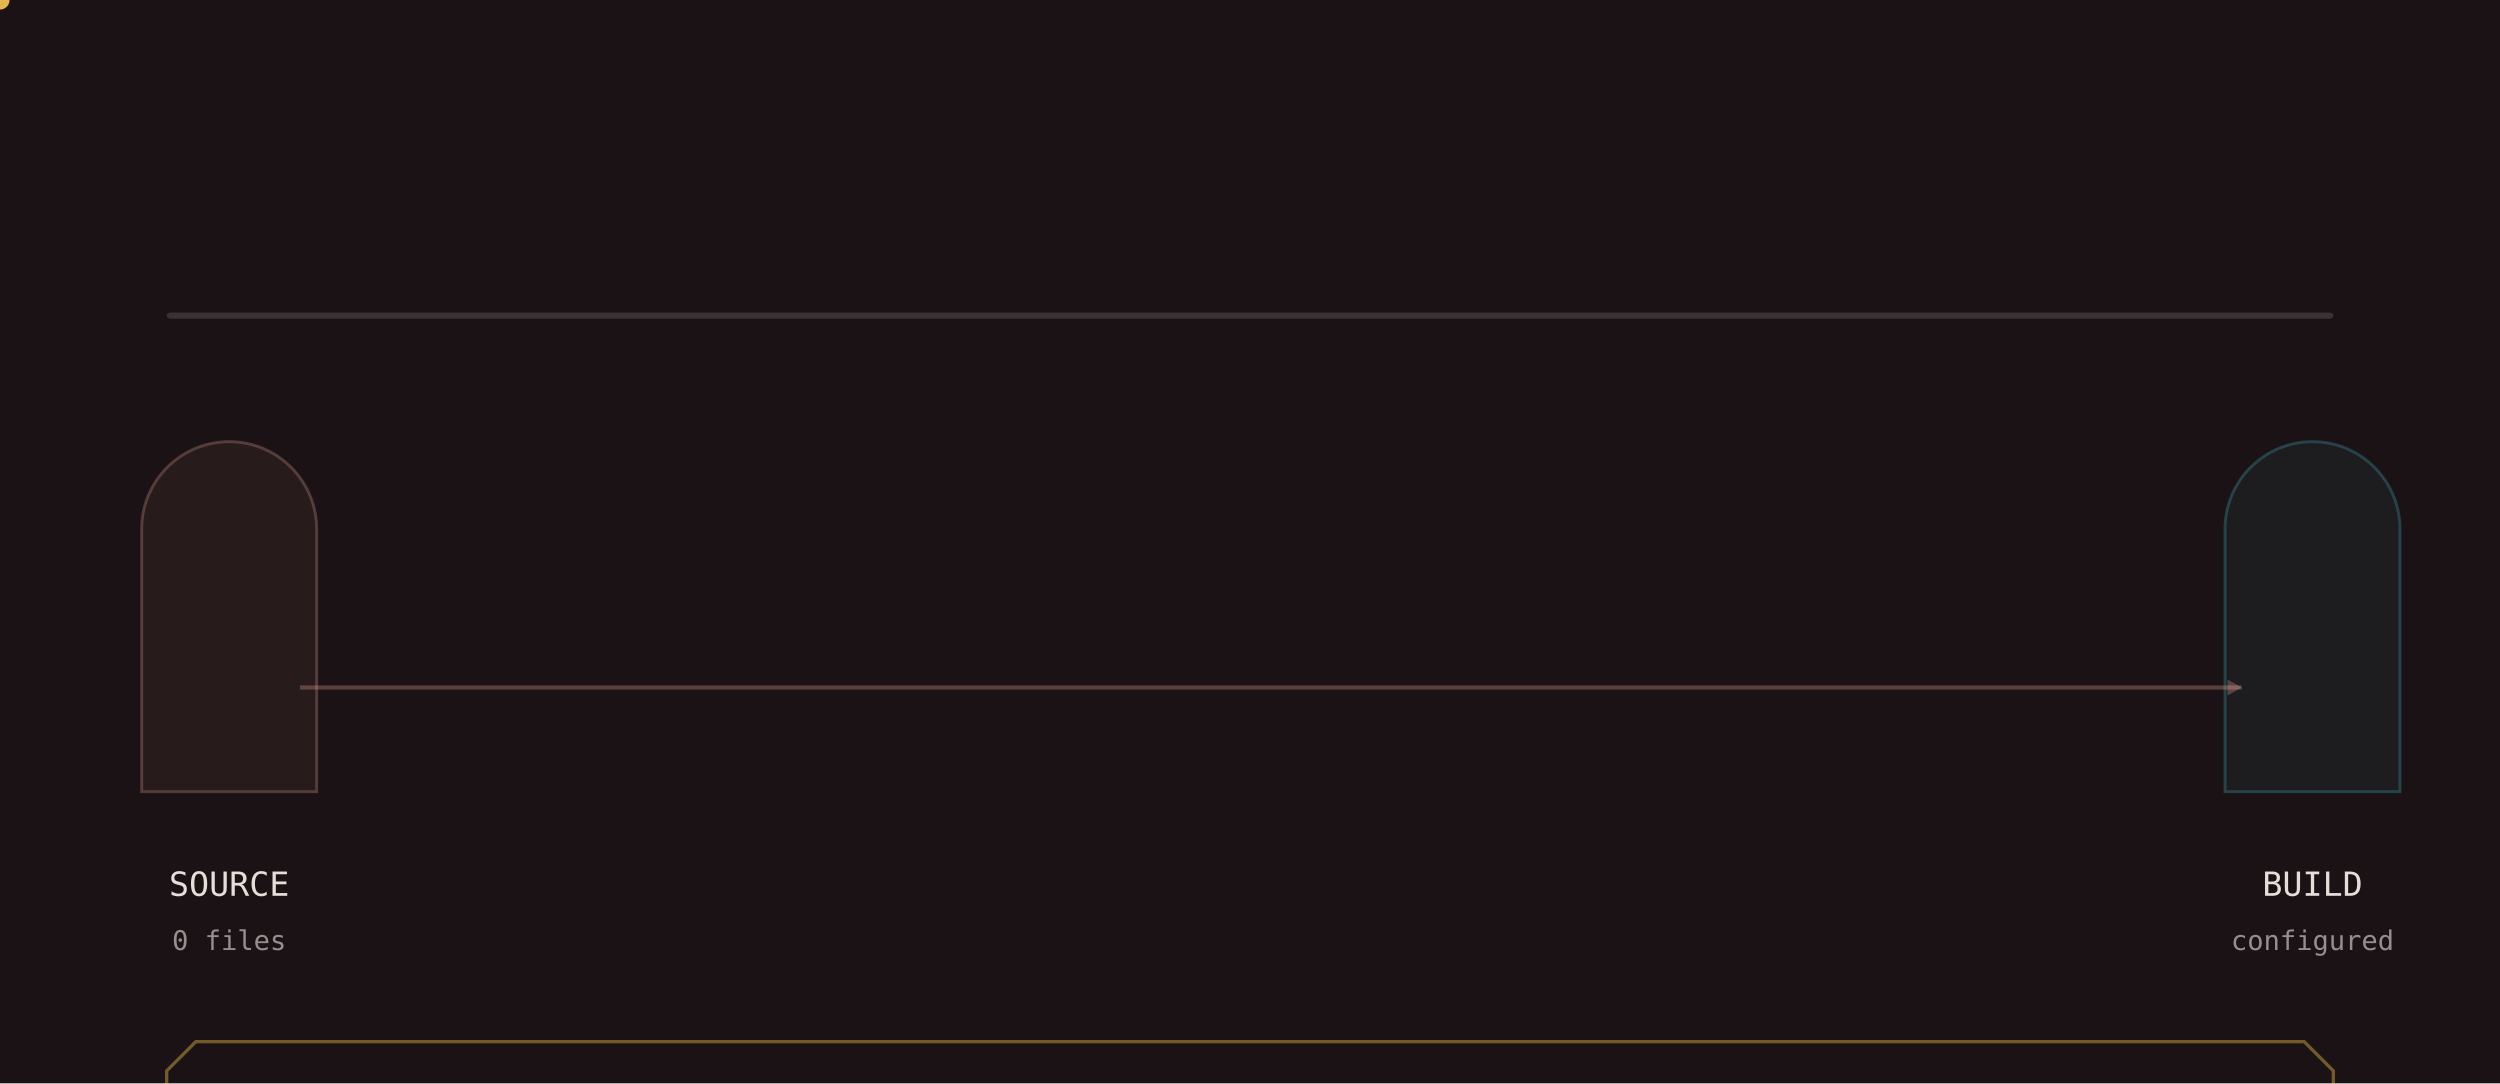
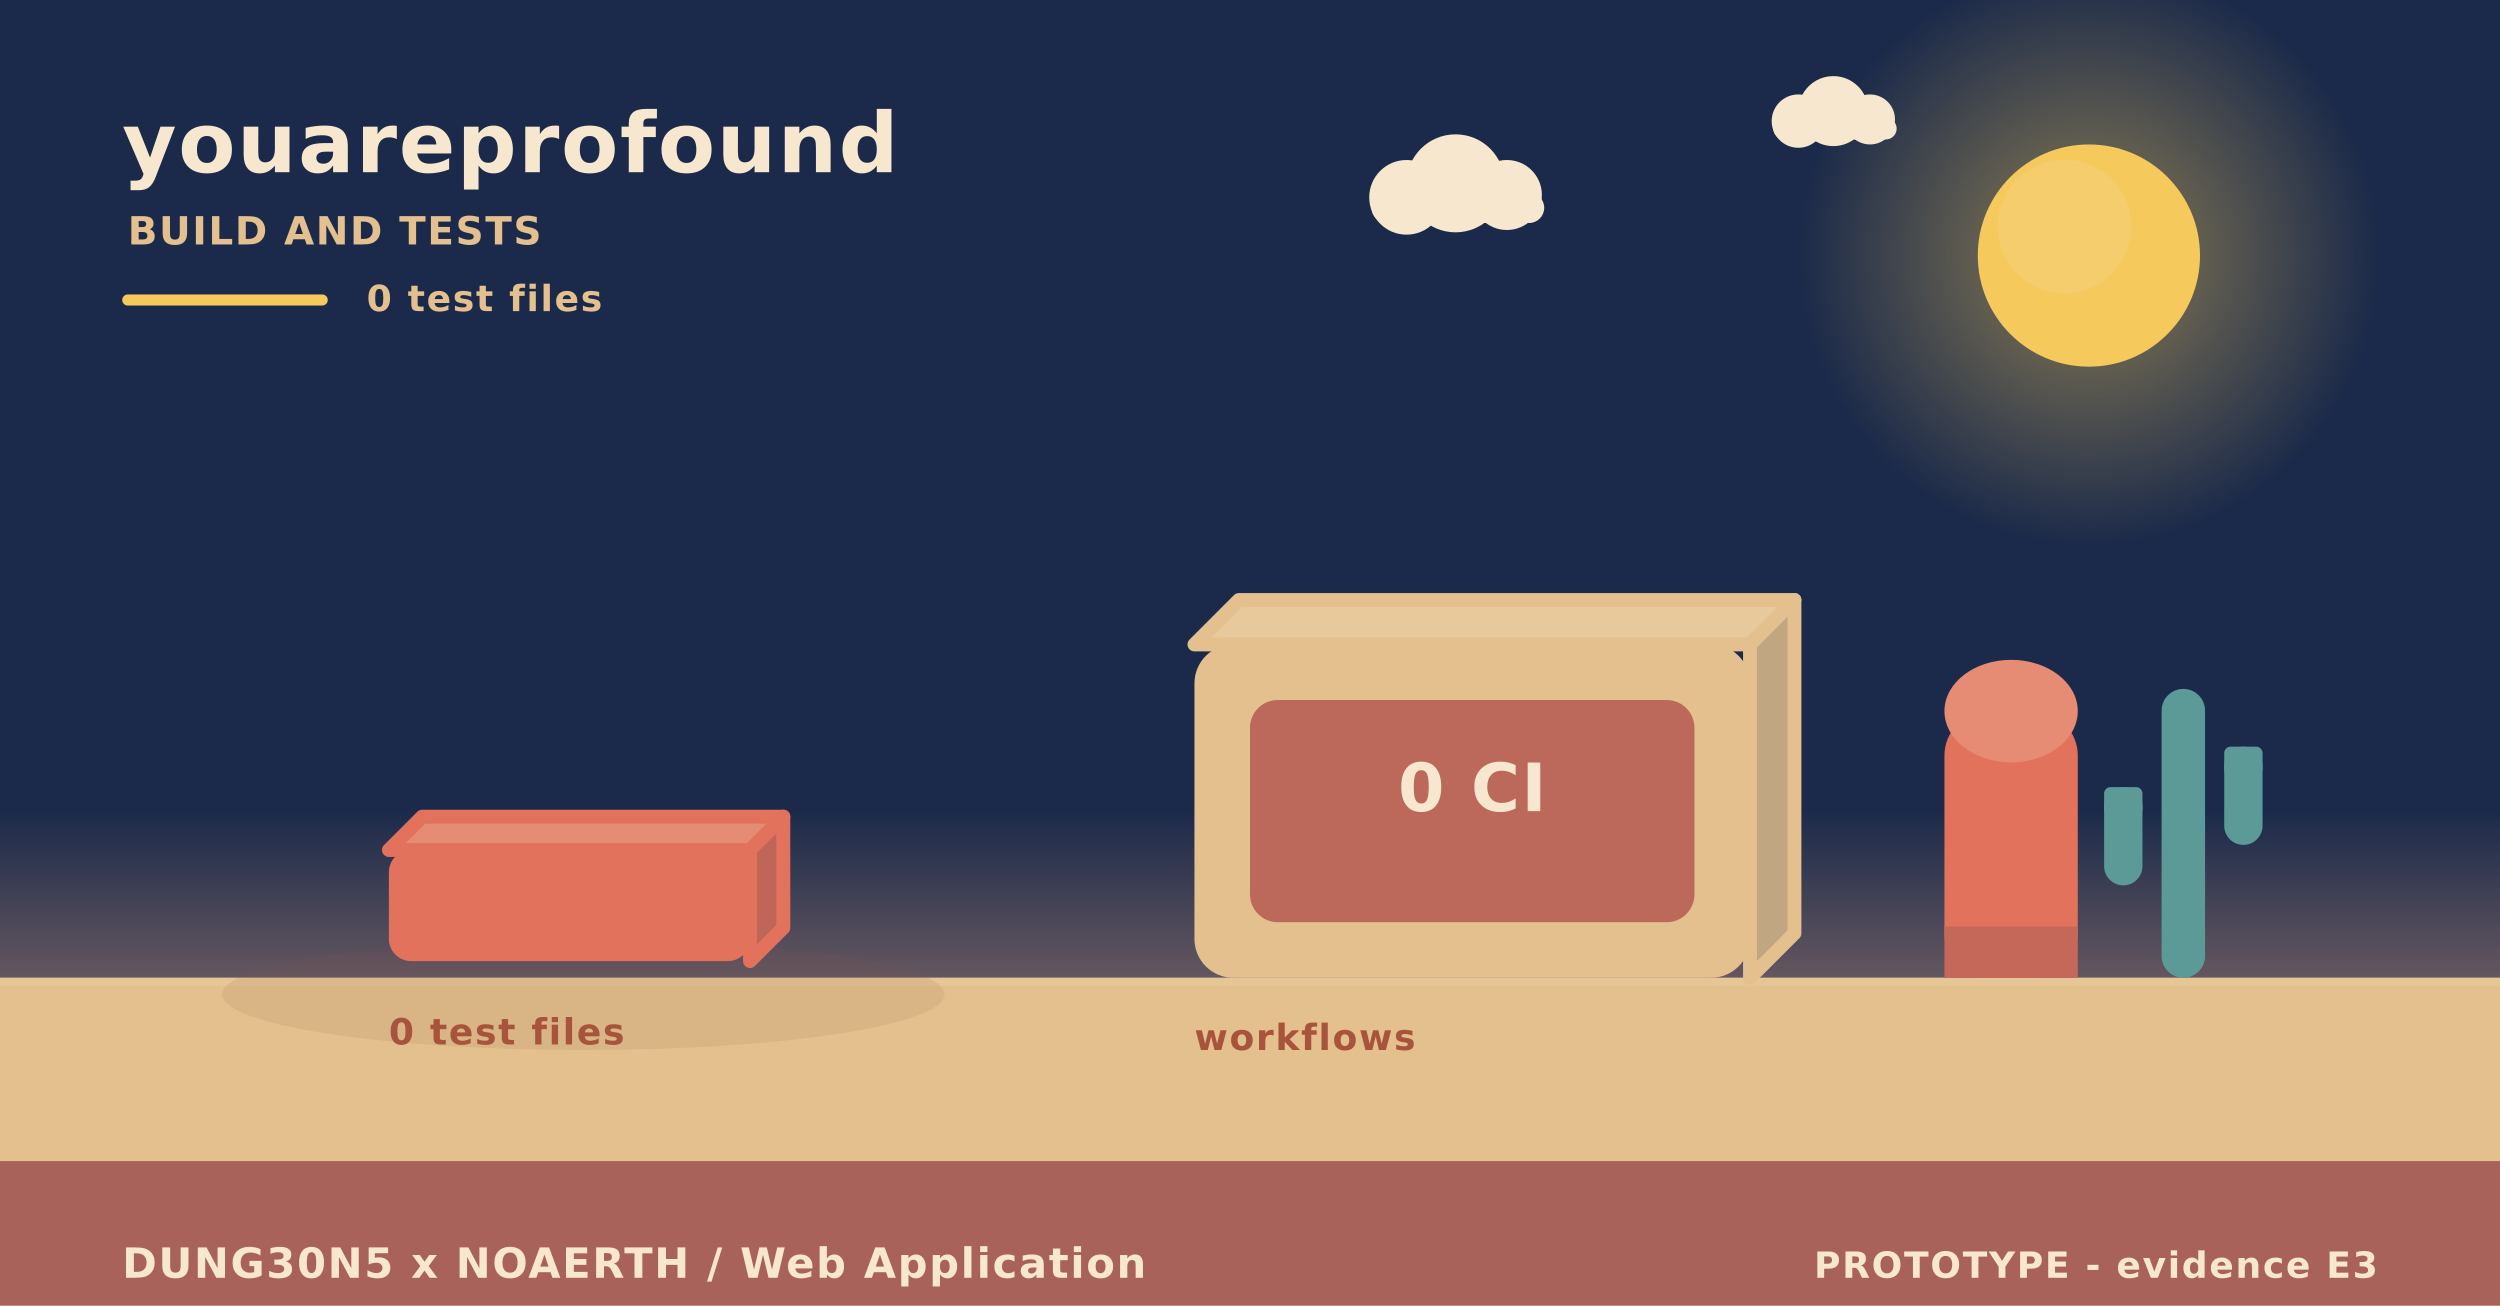
- <svg xmlns="http://www.w3.org/2000/svg" viewBox="0 0 1200 520" width="1200" height="520" role="img" aria-label="youareprofound build evidence">
-   <rect width="1200" height="520" fill="#1a1214" />
-   <defs>
-     <linearGradient id="gb" x1="0" y1="0" x2="1" y2="1">
-       <stop offset="0%" stop-color="#ffb4a2" />
-       <stop offset="100%" stop-color="#48cae4" />
-     </linearGradient>
-   </defs>
-   <rect x="80.00" y="150.00" width="1040.00" height="3.00" rx="2.00" fill="rgba(253,244,240,0.140)" opacity="1.00" />
-   <path d="M68.00,380.00 L68.00,254.00 A42.00,42.00 0 0 1 152.00,254.00 L152.00,380.00 Z" fill="rgba(255,180,162,0.100)" opacity="0.55" stroke="rgba(255,180,162,0.450)" stroke-width="1.4" />
-   <polygon points="-192.26,189.00 -136.83,221.00 -136.83,157.00 -192.26,125.00" fill="#90732e" opacity="0.95" />
-   <polygon points="-247.68,221.00 -192.26,253.00 -192.26,189.00 -247.68,157.00" fill="#389eb2" opacity="0.95" />
-   <polygon points="-192.26,125.00 -136.83,157.00 -192.26,189.00 -247.68,157.00" fill="#ffb4a2" opacity="0.95" />
-   <text x="110" y="430" font-family="ui-monospace,Menlo,monospace" font-size="16" fill="rgba(253,244,240,0.900)" text-anchor="middle">SOURCE</text>
-   <text x="110" y="456" font-family="ui-monospace,Menlo,monospace" font-size="13" fill="rgba(253,244,240,0.550)" text-anchor="middle">0 files</text>
-   <path d="M1068.00,380.00 L1068.00,254.00 A42.00,42.00 0 0 1 1152.00,254.00 L1152.00,380.00 Z" fill="rgba(72,202,228,0.100)" opacity="0.55" stroke="rgba(72,202,228,0.450)" stroke-width="1.4" />
-   <polygon points="673.77,689.00 729.19,721.00 729.19,657.00 673.77,625.00" fill="#90732e" opacity="0.95" />
-   <polygon points="618.34,721.00 673.77,753.00 673.77,689.00 618.34,657.00" fill="#389eb2" opacity="0.95" />
-   <polygon points="673.77,625.00 729.19,657.00 673.77,689.00 618.34,657.00" fill="#48cae4" opacity="0.95" />
-   <text x="1110" y="430" font-family="ui-monospace,Menlo,monospace" font-size="16" fill="rgba(253,244,240,0.900)" text-anchor="middle">BUILD</text>
-   <text x="1110" y="456" font-family="ui-monospace,Menlo,monospace" font-size="13" fill="rgba(253,244,240,0.550)" text-anchor="middle">configured</text>
-   <line x1="144.00" y1="330.00" x2="1076.00" y2="330.00" stroke="rgba(255,180,162,0.500)" stroke-width="2.00" opacity="0.55" />
-   <polygon points="1076.00,330.00 1069.20,326.20 1069.20,333.80" fill="rgba(255,180,162,0.500)" opacity="0.55" />
-   <g opacity="0.9">
-     <circle cx="0.00" cy="0.00" r="4.60" fill="#f9c74f" opacity="1.00" />
-     <animateTransform attributeName="transform" type="translate" values="144.00,330.00 1076.00,330.00" dur="5.833s" begin="0.0s" repeatCount="indefinite" />
-     <animateTransform attributeName="transform" type="translate" values="1076.00,330.00 144.00,330.00" dur="5.833s" begin="2.917s" repeatCount="indefinite" />
+ <svg xmlns="http://www.w3.org/2000/svg" width="900" height="470" viewBox="0 0 900 470" role="img" aria-label="youareprofound - how it is verified">
+   <linearGradient id="skyb" x1="0" y1="0" x2="0" y2="1">
+     <stop offset="0" stop-color="#1b2a4a" />
+     <stop offset="0.62" stop-color="#1b2a4a" />
+     <stop offset="1" stop-color="#f3ad8a" />
+   </linearGradient>
+   <rect width="900" height="470" fill="url(#skyb)" />
+   <radialGradient id="sunb">
+     <stop offset="0.35" stop-color="#f5c95c" stop-opacity="0.34" />
+     <stop offset="1" stop-color="#f5c95c" stop-opacity="0" />
+   </radialGradient>
+   <circle cx="752" cy="92" r="104" fill="url(#sunb)" />
+   <circle cx="752" cy="92" r="40" fill="#f5c95c" />
+   <circle cx="743.2" cy="81.6" r="24" fill="#f5d27e" opacity="0.5" />
+   <g>
+     <circle cx="524" cy="66" r="17.64" fill="#f6e7ce" />
+     <circle cx="506.36" cy="71.04" r="13.44" fill="#f6e7ce" />
+     <circle cx="542.48" cy="70.2" r="12.6" fill="#f6e7ce" />
+     <rect x="493.76" y="69.36" width="62.16" height="10.92" rx="5.46" fill="#f6e7ce" />
+     <animateTransform attributeName="transform" type="translate" values="0 0;24 0;0 0" dur="36s" begin="0s" repeatCount="indefinite" />
  </g>
-   <path d="M94.00,500.00 H1106.00 L1120.00,514.00 V546.00 L1106.00,560.00 H94.00 L80.00,546.00 V514.00 Z" fill="none" stroke="rgba(249,199,79,0.500)" stroke-width="1.60" opacity="0.80" />
-   <text x="600" y="536" font-family="ui-monospace,Menlo,monospace" font-size="16" fill="rgba(249,199,79,0.950)" text-anchor="middle">no test suite present in this repository — shown as measured, not implied</text>
+   <g>
+     <circle cx="660" cy="40" r="12.6" fill="#f6e7ce" />
+     <circle cx="647.4" cy="43.6" r="9.6" fill="#f6e7ce" />
+     <circle cx="673.2" cy="43" r="9" fill="#f6e7ce" />
+     <rect x="638.4" y="42.4" width="44.4" height="7.8" rx="3.9" fill="#f6e7ce" />
+     <animateTransform attributeName="transform" type="translate" values="0 0;-18 0;0 0" dur="46s" begin="3s" repeatCount="indefinite" />
+   </g>
+   <rect x="0" y="352" width="900" height="118" fill="#e3c08d" />
+   <rect x="0" y="352" width="900" height="3" fill="#e6c596" />
+   <text x="44" y="62" font-family="Verdana,DejaVu Sans,sans-serif" font-size="30" font-weight="700" letter-spacing="0.6" fill="#f6e7ce" text-anchor="start">youareprofound</text>
+   <text x="46" y="88" font-family="Verdana,DejaVu Sans,sans-serif" font-size="14" font-weight="700" letter-spacing="0.6" fill="#e3c08d" text-anchor="start">BUILD AND TESTS</text>
+   <rect x="44" y="106" width="74" height="4" rx="2" fill="#f5c95c" />
+   <text x="132" y="112" font-family="Verdana,DejaVu Sans,sans-serif" font-size="13" font-weight="700" letter-spacing="0.6" fill="#e3c08d" text-anchor="start">0 test files</text>
+   <ellipse cx="210" cy="358" rx="130" ry="20" fill="rgba(138,90,68,0.11)" />
+   <g>
+     <path d="M140,306 L270,306 L282,294 L152,294 Z" fill="#e68c74" stroke="#e2725b" stroke-width="5" stroke-linejoin="round" />
+     <path d="M270,306 L282,294 L282,334 L270,346 Z" fill="#c06658" stroke="#e2725b" stroke-width="5" stroke-linejoin="round" />
+     <rect x="140" y="306" width="130" height="40" rx="8" fill="#e2725b" />
+     <animateTransform attributeName="transform" type="translate" values="0 10;0 0" dur="0.8s" begin="0.5s" fill="freeze" />
+   </g>
+   <text x="140" y="376" font-family="Verdana,DejaVu Sans,sans-serif" font-size="13" font-weight="700" letter-spacing="0.6" fill="#a8543c" text-anchor="start">0 test files</text>
+   <path d="M430,232 L630,232 L646,216 L446,216 Z" fill="#e7c99b" stroke="#e3c08d" stroke-width="5" stroke-linejoin="round" />
+   <path d="M630,232 L646,216 L646,336 L630,352 Z" fill="#c1a682" stroke="#e3c08d" stroke-width="5" stroke-linejoin="round" />
+   <rect x="430" y="232" width="200" height="120" rx="14" fill="#e3c08d" />
+   <rect x="450" y="252" width="160" height="80" rx="10" fill="#ba6458" opacity="0.94" />
+   <text x="530" y="292" font-family="Verdana,DejaVu Sans,sans-serif" font-size="24" font-weight="700" letter-spacing="0.6" fill="#f6e7ce" text-anchor="middle">0 CI</text>
+   <text x="430" y="378" font-family="Verdana,DejaVu Sans,sans-serif" font-size="13" font-weight="700" letter-spacing="0.6" fill="#a8543c" text-anchor="start">workflows</text>
+   <rect x="700" y="256" width="48" height="96" rx="16" fill="#e2725b" />
+   <ellipse cx="724" cy="256" rx="24" ry="18.46" fill="#e68c74" />
+   <rect x="700" y="333.54" width="48" height="18.46" fill="#c66859" />
+   <rect x="778.18" y="248" width="15.64" height="104" rx="7.82" fill="#5b9a97" />
+   <rect x="757.48" y="283.36" width="13.8" height="35.36" rx="6.9" fill="#5b9a97" />
+   <rect x="757.48" y="283.36" width="13.8" height="10.4" rx="2.3" fill="#5b9a97" />
+   <rect x="800.72" y="268.8" width="13.8" height="35.36" rx="6.9" fill="#5b9a97" />
+   <rect x="800.72" y="268.8" width="13.8" height="10.4" rx="2.3" fill="#5b9a97" />
+   <rect x="0" y="418" width="900" height="52" rx="0" fill="#a65c56" opacity="0.94" />
+   <text x="44" y="460" font-family="Verdana,DejaVu Sans,sans-serif" font-size="15" font-weight="700" letter-spacing="0.6" fill="#f6e7ce" text-anchor="start">DUNG30N5 x NOAERTH  /  Web Application</text>
+   <text x="856" y="460" font-family="Verdana,DejaVu Sans,sans-serif" font-size="13" font-weight="700" letter-spacing="0.6" fill="#f6e7ce" text-anchor="end">PROTOTYPE  -  evidence E3</text>
</svg>
